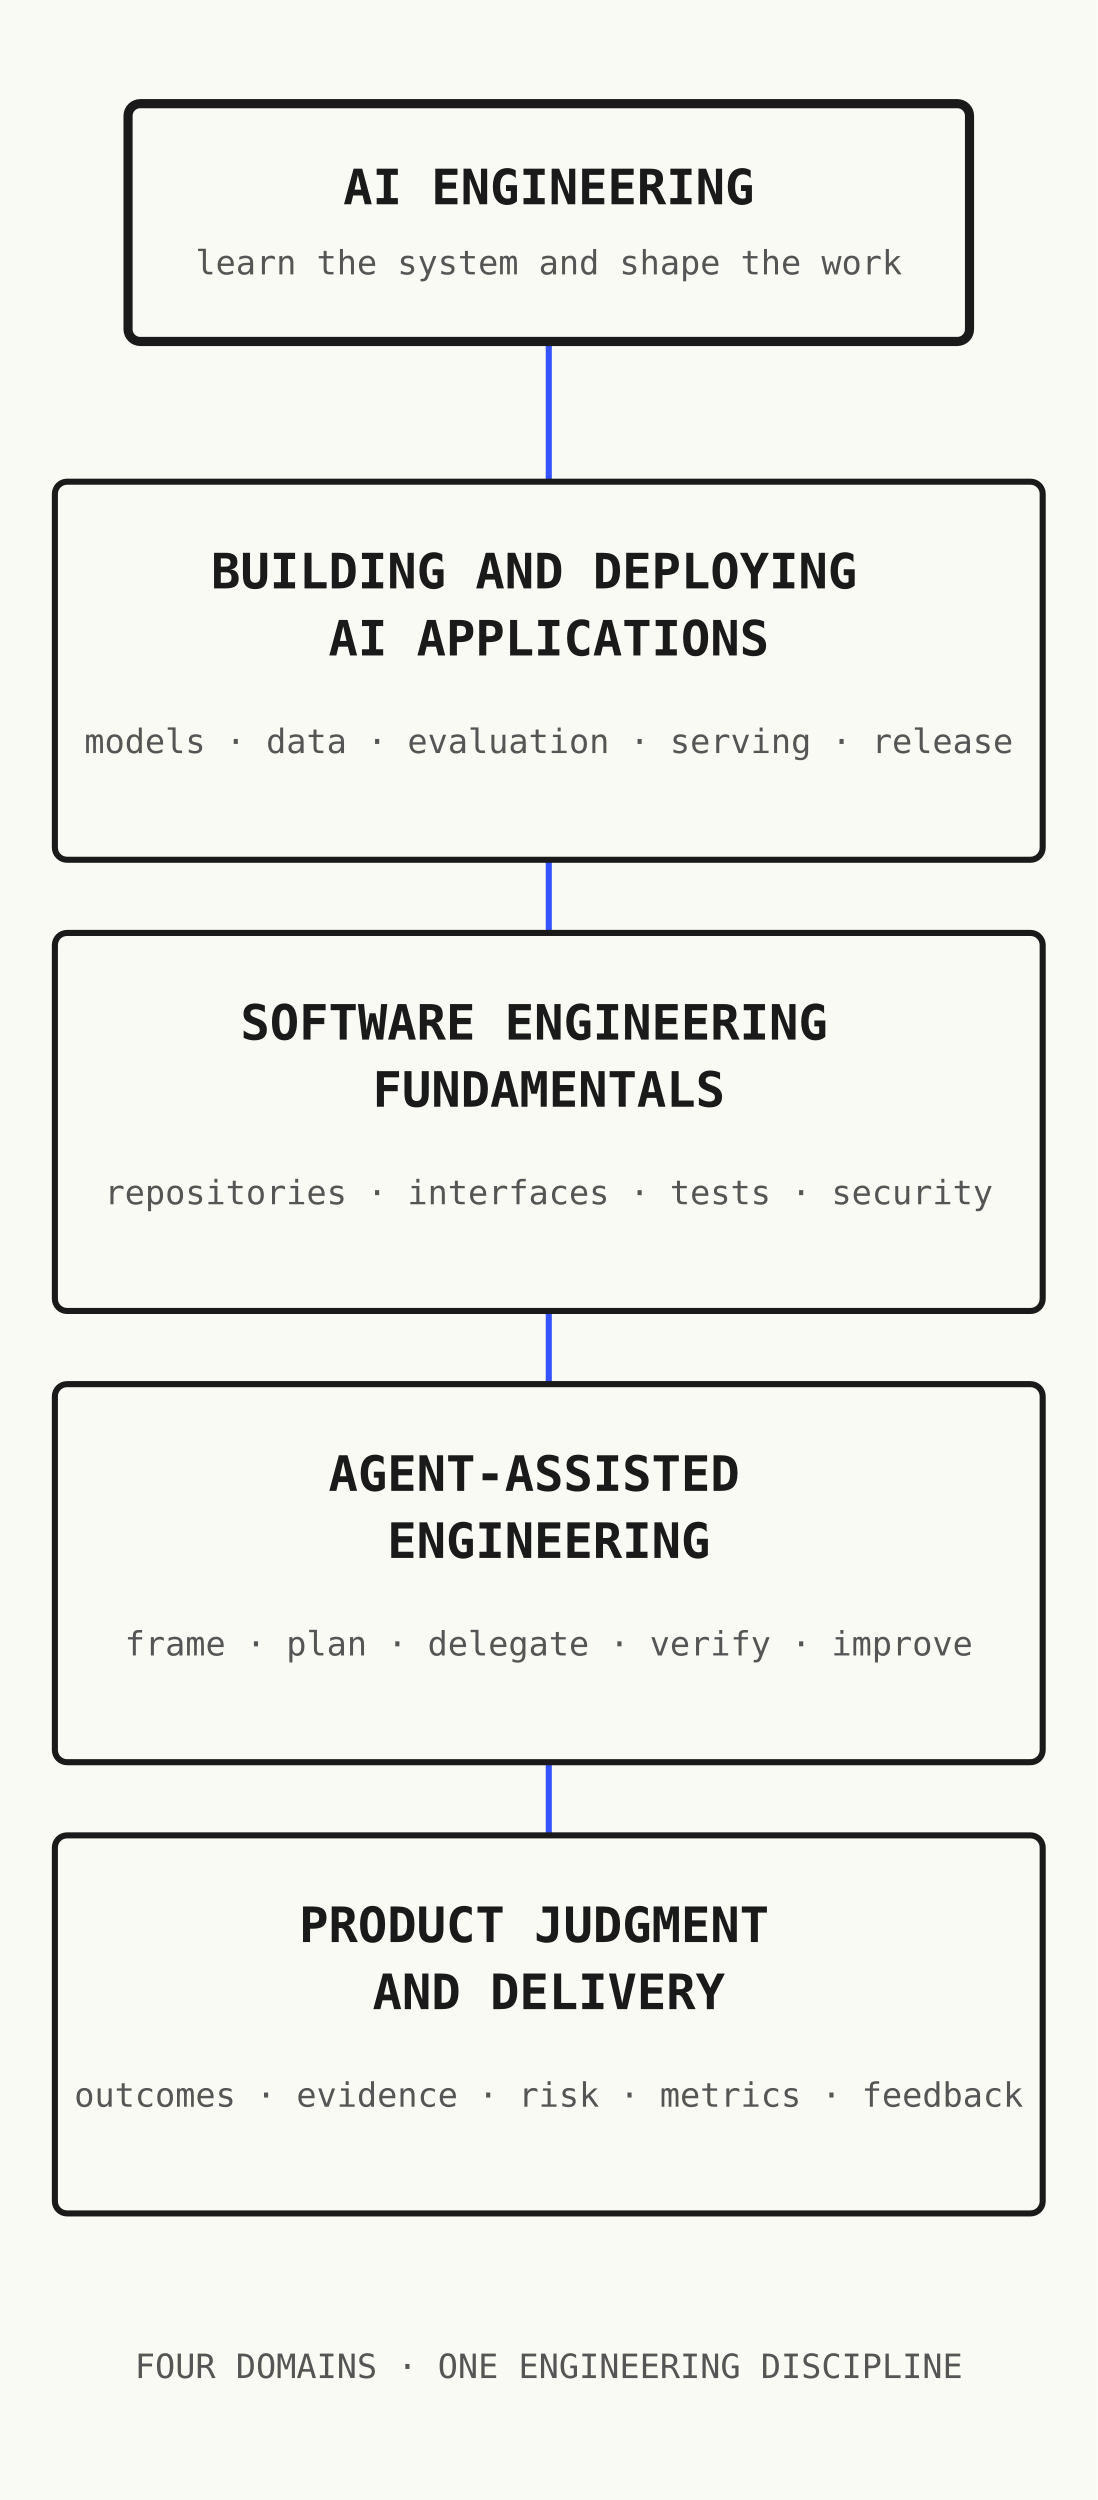
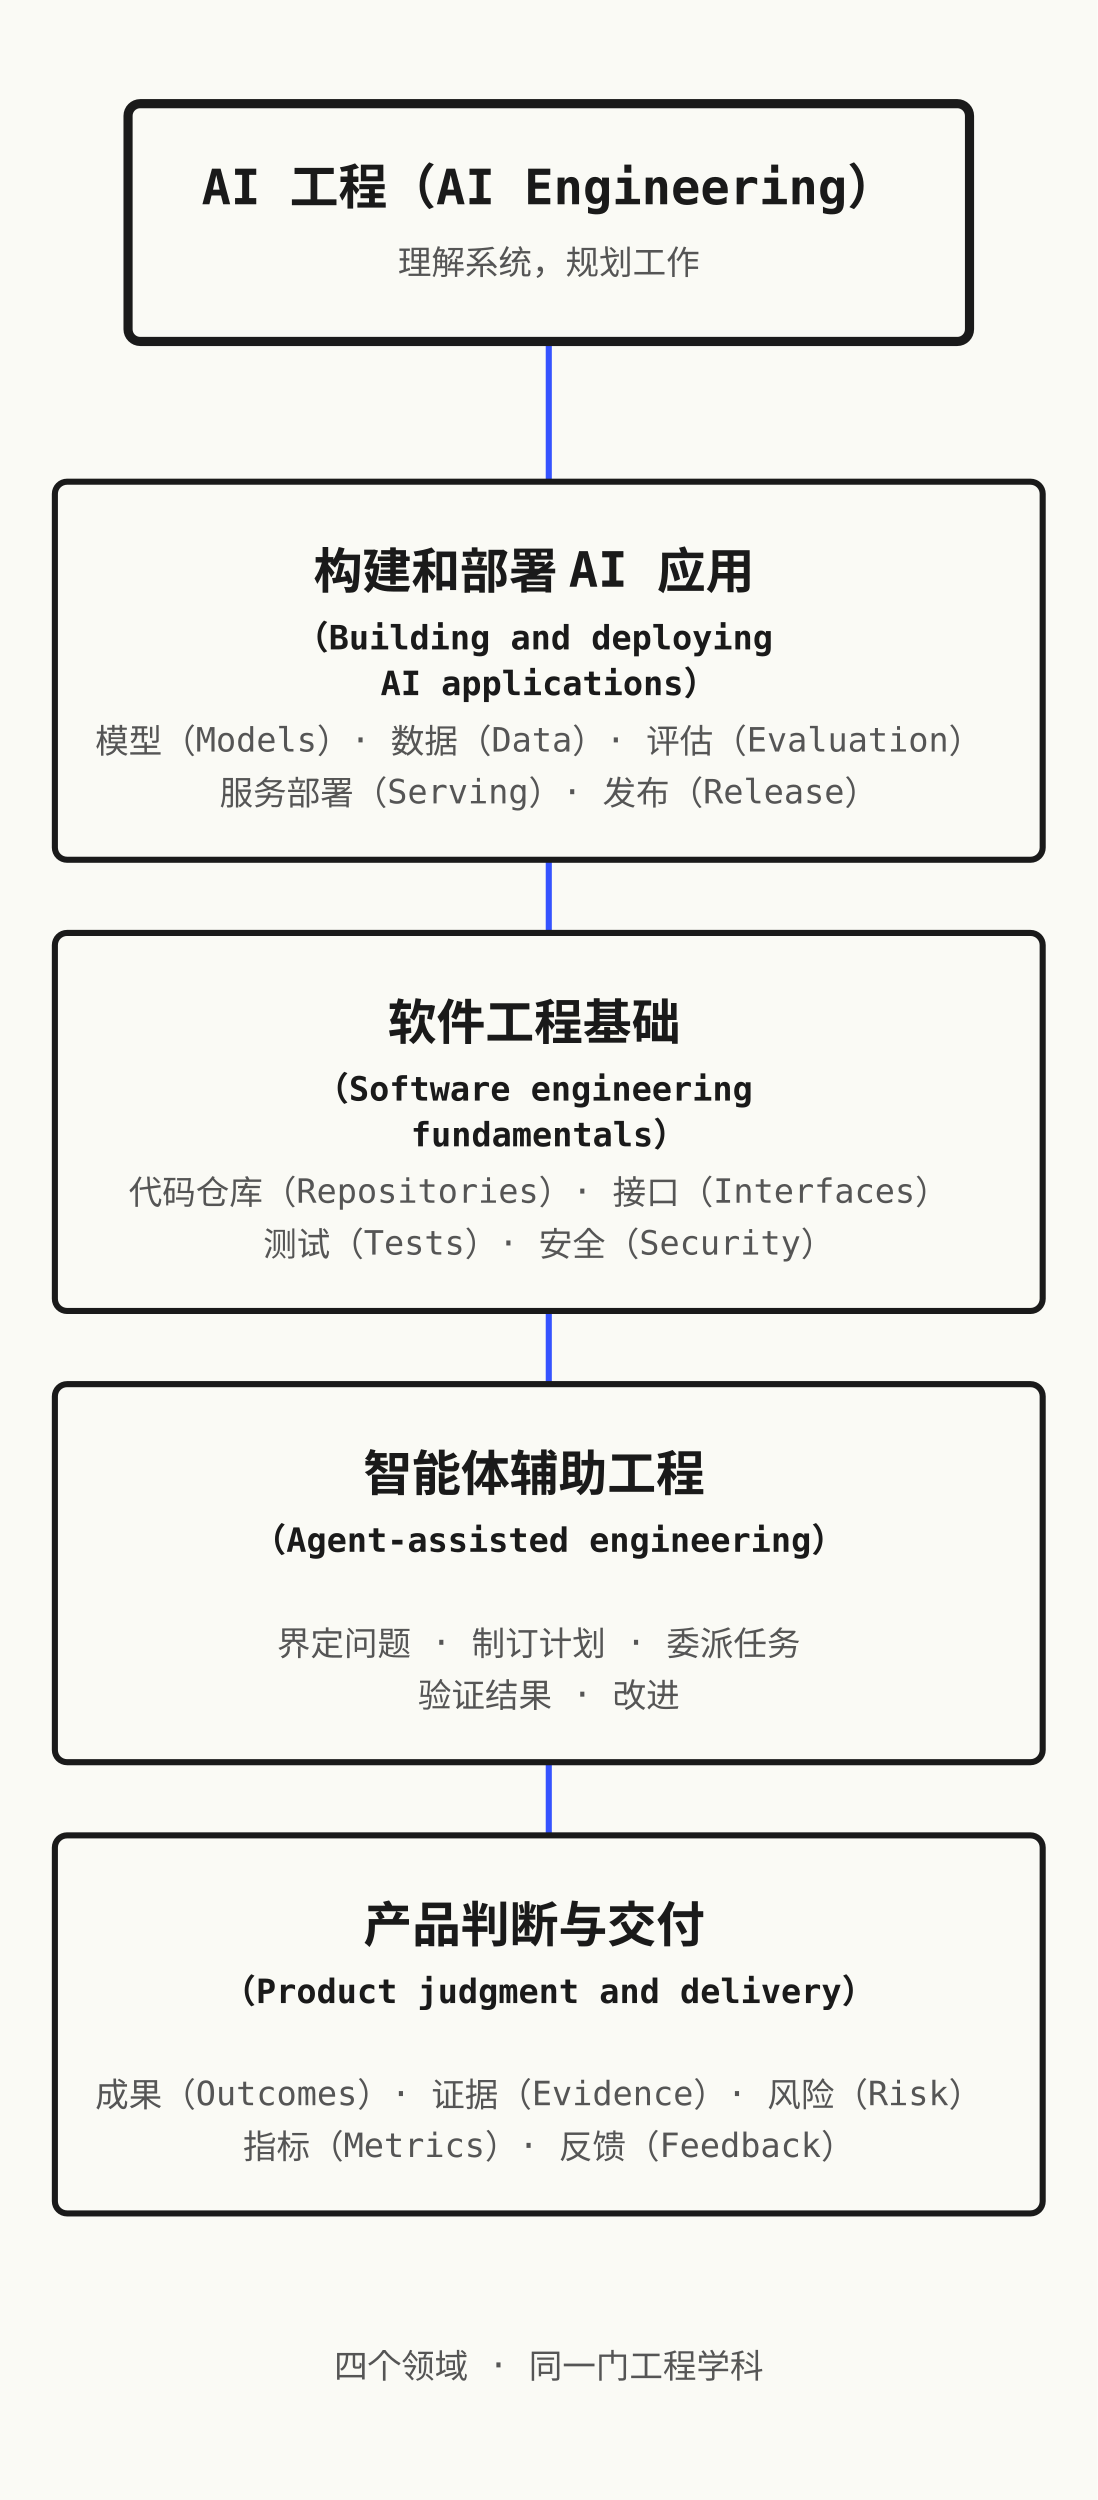
<svg xmlns="http://www.w3.org/2000/svg" viewBox="0 0 360 820" role="img" aria-labelledby="title desc">
  <style>
    .bg{fill:#fafaf5}.line{fill:none;stroke:#3553ff;stroke-width:2}.node{fill:#fafaf5;stroke:#1a1a1a;stroke-width:2}.root{fill:#fafaf5;stroke:#1a1a1a;stroke-width:3}.label{fill:#1a1a1a;font:600 16px ui-monospace,SFMono-Regular,Menlo,monospace;text-anchor:middle}.small{fill:#555;font:400 11px ui-monospace,SFMono-Regular,Menlo,monospace;text-anchor:middle}
    @media(prefers-color-scheme:dark){.bg{fill:#080b18}.node,.root{fill:#10162c;stroke:#d9dded}.label{fill:#f4f1e8}.small{fill:#aab2cf}.line{stroke:#7892ff}}
  </style>
  <rect class="bg" width="360" height="820" />
  <path class="line" d="M180 112V158M180 282V306M180 430V454M180 578V602" />
  <rect class="node root" x="42" y="34" width="276" height="78" rx="4" />
-   <text class="label" x="180" y="67">AI ENGINEERING</text>
-   <text class="small" x="180" y="90">learn the system and shape the work</text>
+   <text class="label" x="180" y="67">AI 工程（AI Engineering）</text>
+   <text class="small" x="180" y="90">理解系统，规划工作</text>
  <g>
    <rect class="node" x="18" y="158" width="324" height="124" rx="4" />
    <text class="label" x="180" y="193">
-       <tspan x="180">BUILDING AND DEPLOYING</tspan>
-       <tspan x="180" dy="22">AI APPLICATIONS</tspan>
+       <tspan x="180">构建和部署 AI 应用</tspan>
+       <tspan x="180" dy="20" font-size="11">（Building and deploying</tspan>
+       <tspan x="180" dy="15" font-size="11">AI applications）</tspan>
    </text>
-     <text class="small" x="180" y="247">models · data · evaluation · serving · release</text>
+     <text class="small" x="180" y="247">
+       <tspan x="180">模型（Models）· 数据（Data）· 评估（Evaluation）</tspan>
+       <tspan x="180" dy="17">服务部署（Serving）· 发布（Release）</tspan>
+     </text>
  </g>
  <g>
    <rect class="node" x="18" y="306" width="324" height="124" rx="4" />
    <text class="label" x="180" y="341">
-       <tspan x="180">SOFTWARE ENGINEERING</tspan>
-       <tspan x="180" dy="22">FUNDAMENTALS</tspan>
+       <tspan x="180">软件工程基础</tspan>
+       <tspan x="180" dy="20" font-size="11">（Software engineering</tspan>
+       <tspan x="180" dy="15" font-size="11">fundamentals）</tspan>
    </text>
-     <text class="small" x="180" y="395">repositories · interfaces · tests · security</text>
+     <text class="small" x="180" y="395">
+       <tspan x="180">代码仓库（Repositories）· 接口（Interfaces）</tspan>
+       <tspan x="180" dy="17">测试（Tests）· 安全（Security）</tspan>
+     </text>
  </g>
  <g>
    <rect class="node" x="18" y="454" width="324" height="124" rx="4" />
    <text class="label" x="180" y="489">
-       <tspan x="180">AGENT-ASSISTED</tspan>
-       <tspan x="180" dy="22">ENGINEERING</tspan>
+       <tspan x="180">智能体辅助工程</tspan>
+       <tspan x="180" dy="20" font-size="11">（Agent-assisted engineering）</tspan>
    </text>
-     <text class="small" x="180" y="543">frame · plan · delegate · verify · improve</text>
+     <text class="small" x="180" y="543">
+       <tspan x="180">界定问题 · 制订计划 · 委派任务</tspan>
+       <tspan x="180" dy="17">验证结果 · 改进</tspan>
+     </text>
  </g>
  <g>
    <rect class="node" x="18" y="602" width="324" height="124" rx="4" />
    <text class="label" x="180" y="637">
-       <tspan x="180">PRODUCT JUDGMENT</tspan>
-       <tspan x="180" dy="22">AND DELIVERY</tspan>
+       <tspan x="180">产品判断与交付</tspan>
+       <tspan x="180" dy="20" font-size="11">（Product judgment and delivery）</tspan>
    </text>
-     <text class="small" x="180" y="691">outcomes · evidence · risk · metrics · feedback</text>
+     <text class="small" x="180" y="691">
+       <tspan x="180">成果（Outcomes）· 证据（Evidence）· 风险（Risk）</tspan>
+       <tspan x="180" dy="17">指标（Metrics）· 反馈（Feedback）</tspan>
+     </text>
  </g>
-   <text class="small" x="180" y="780">FOUR DOMAINS · ONE ENGINEERING DISCIPLINE</text>
+   <text class="small" x="180" y="780">四个领域 · 同一门工程学科</text>
</svg>
